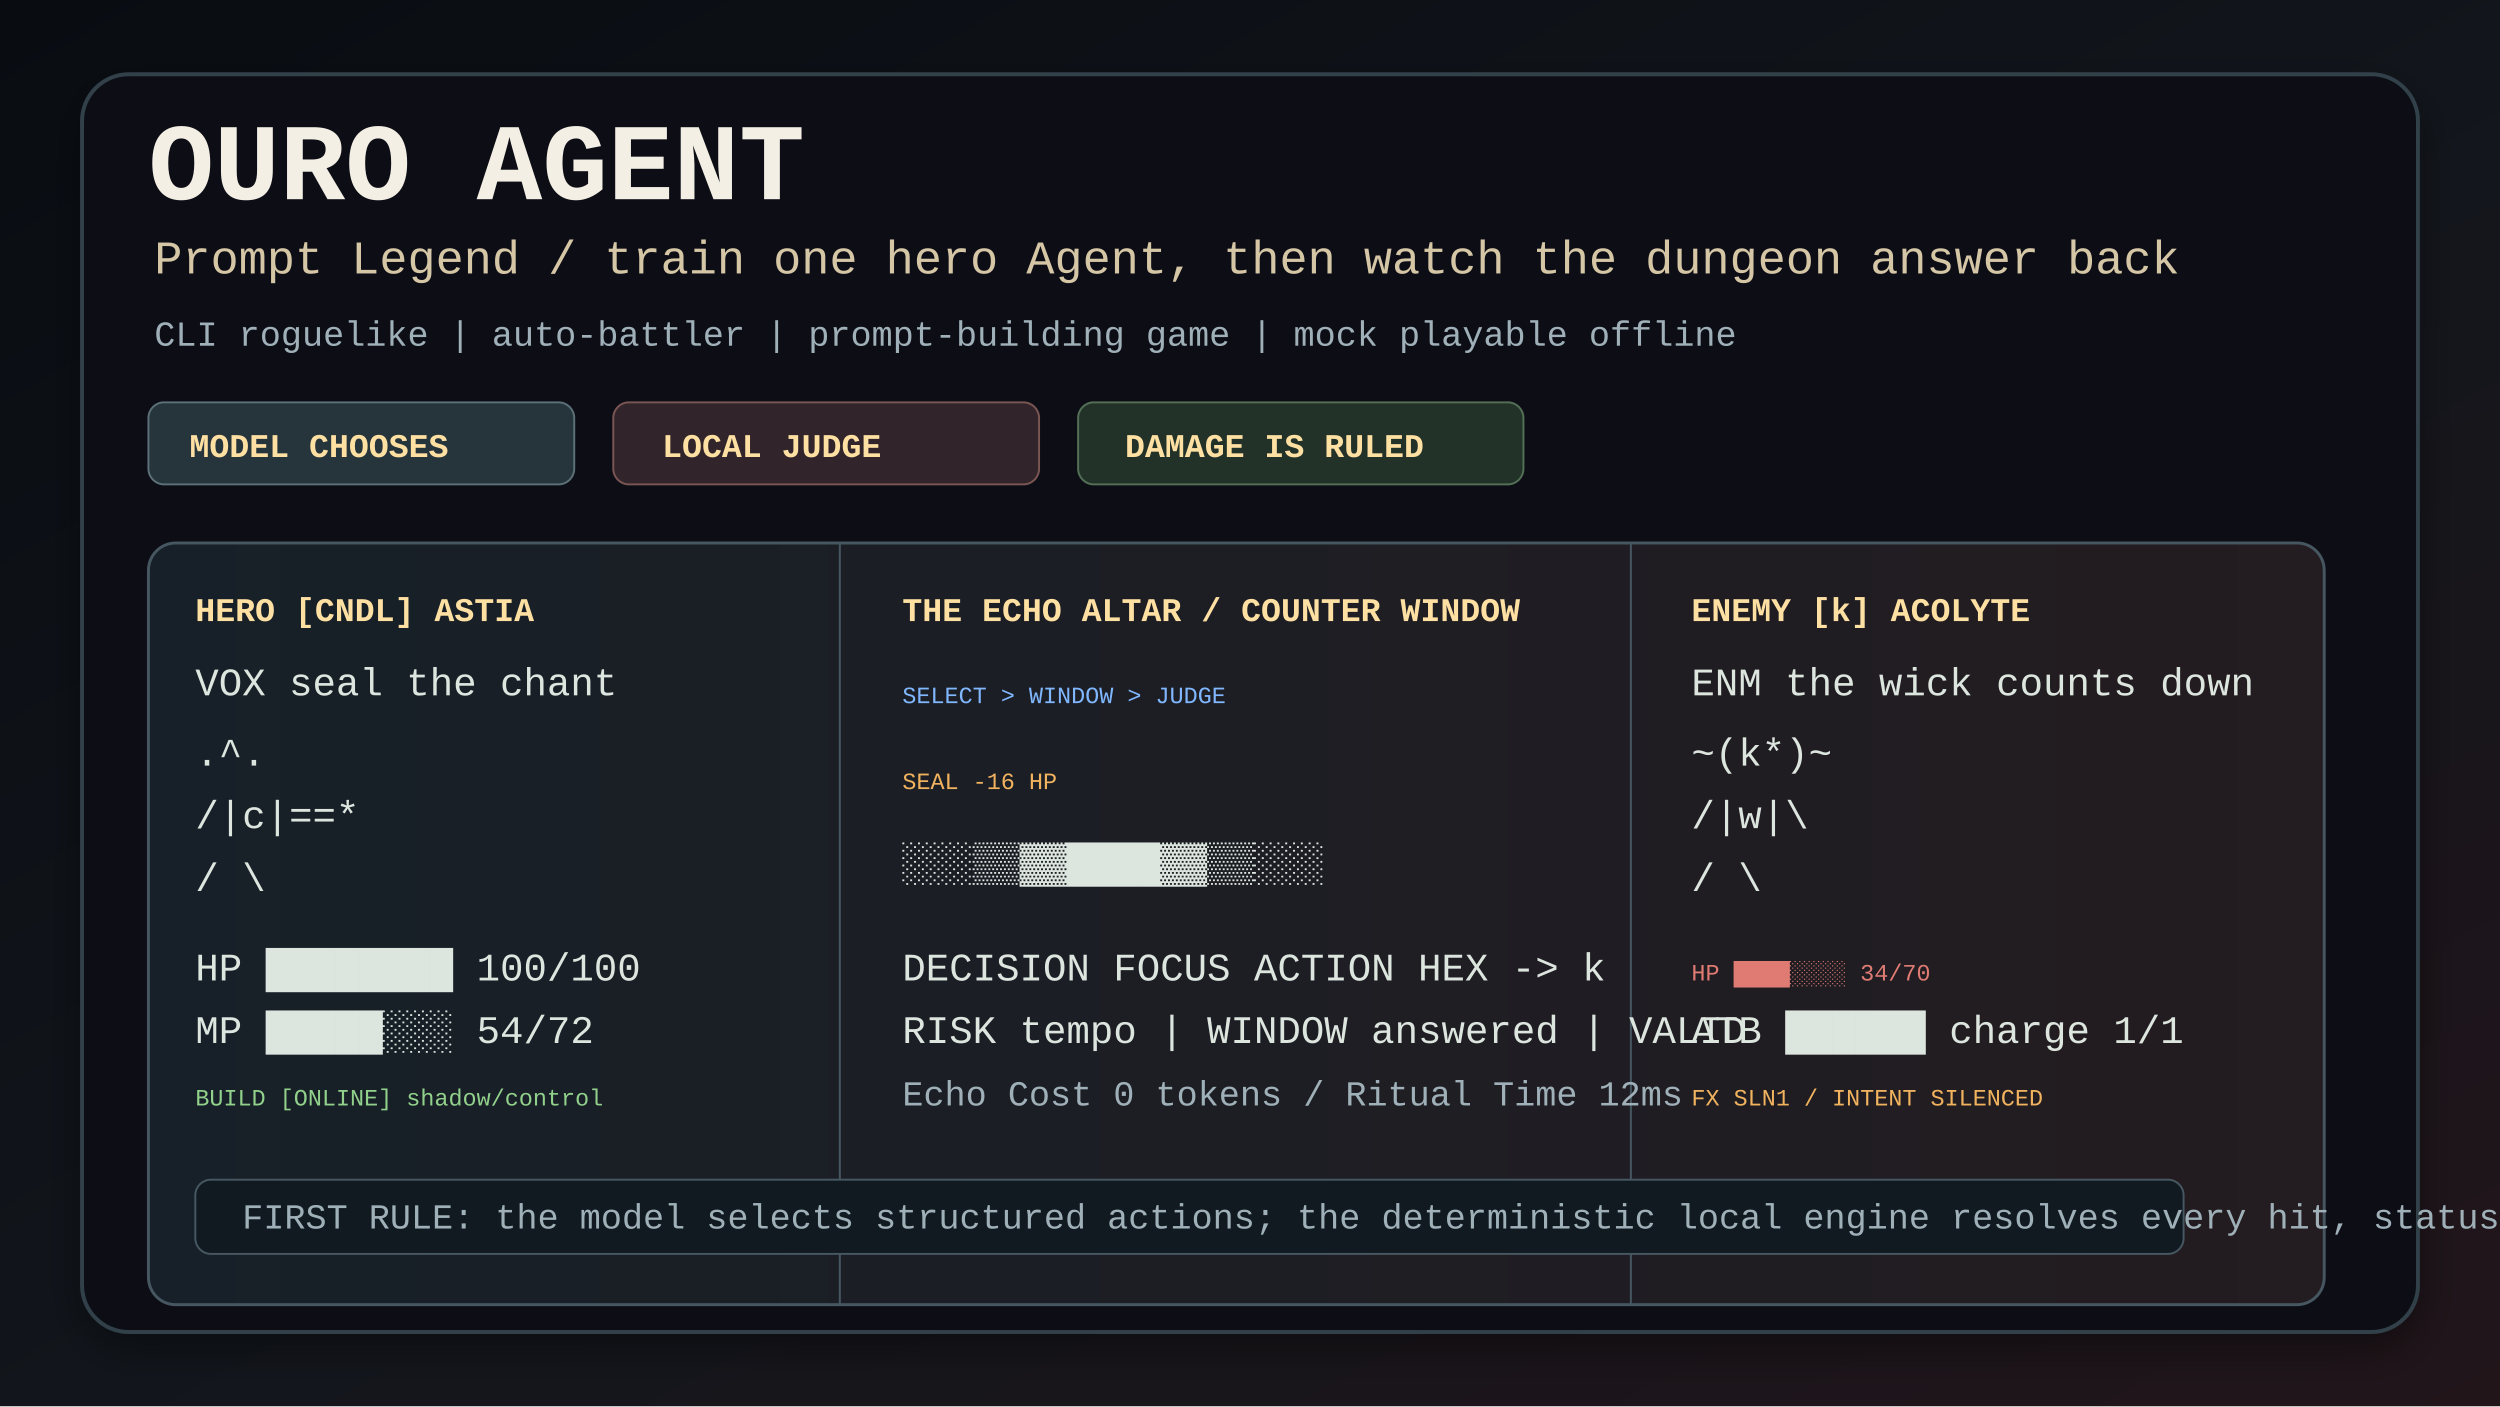
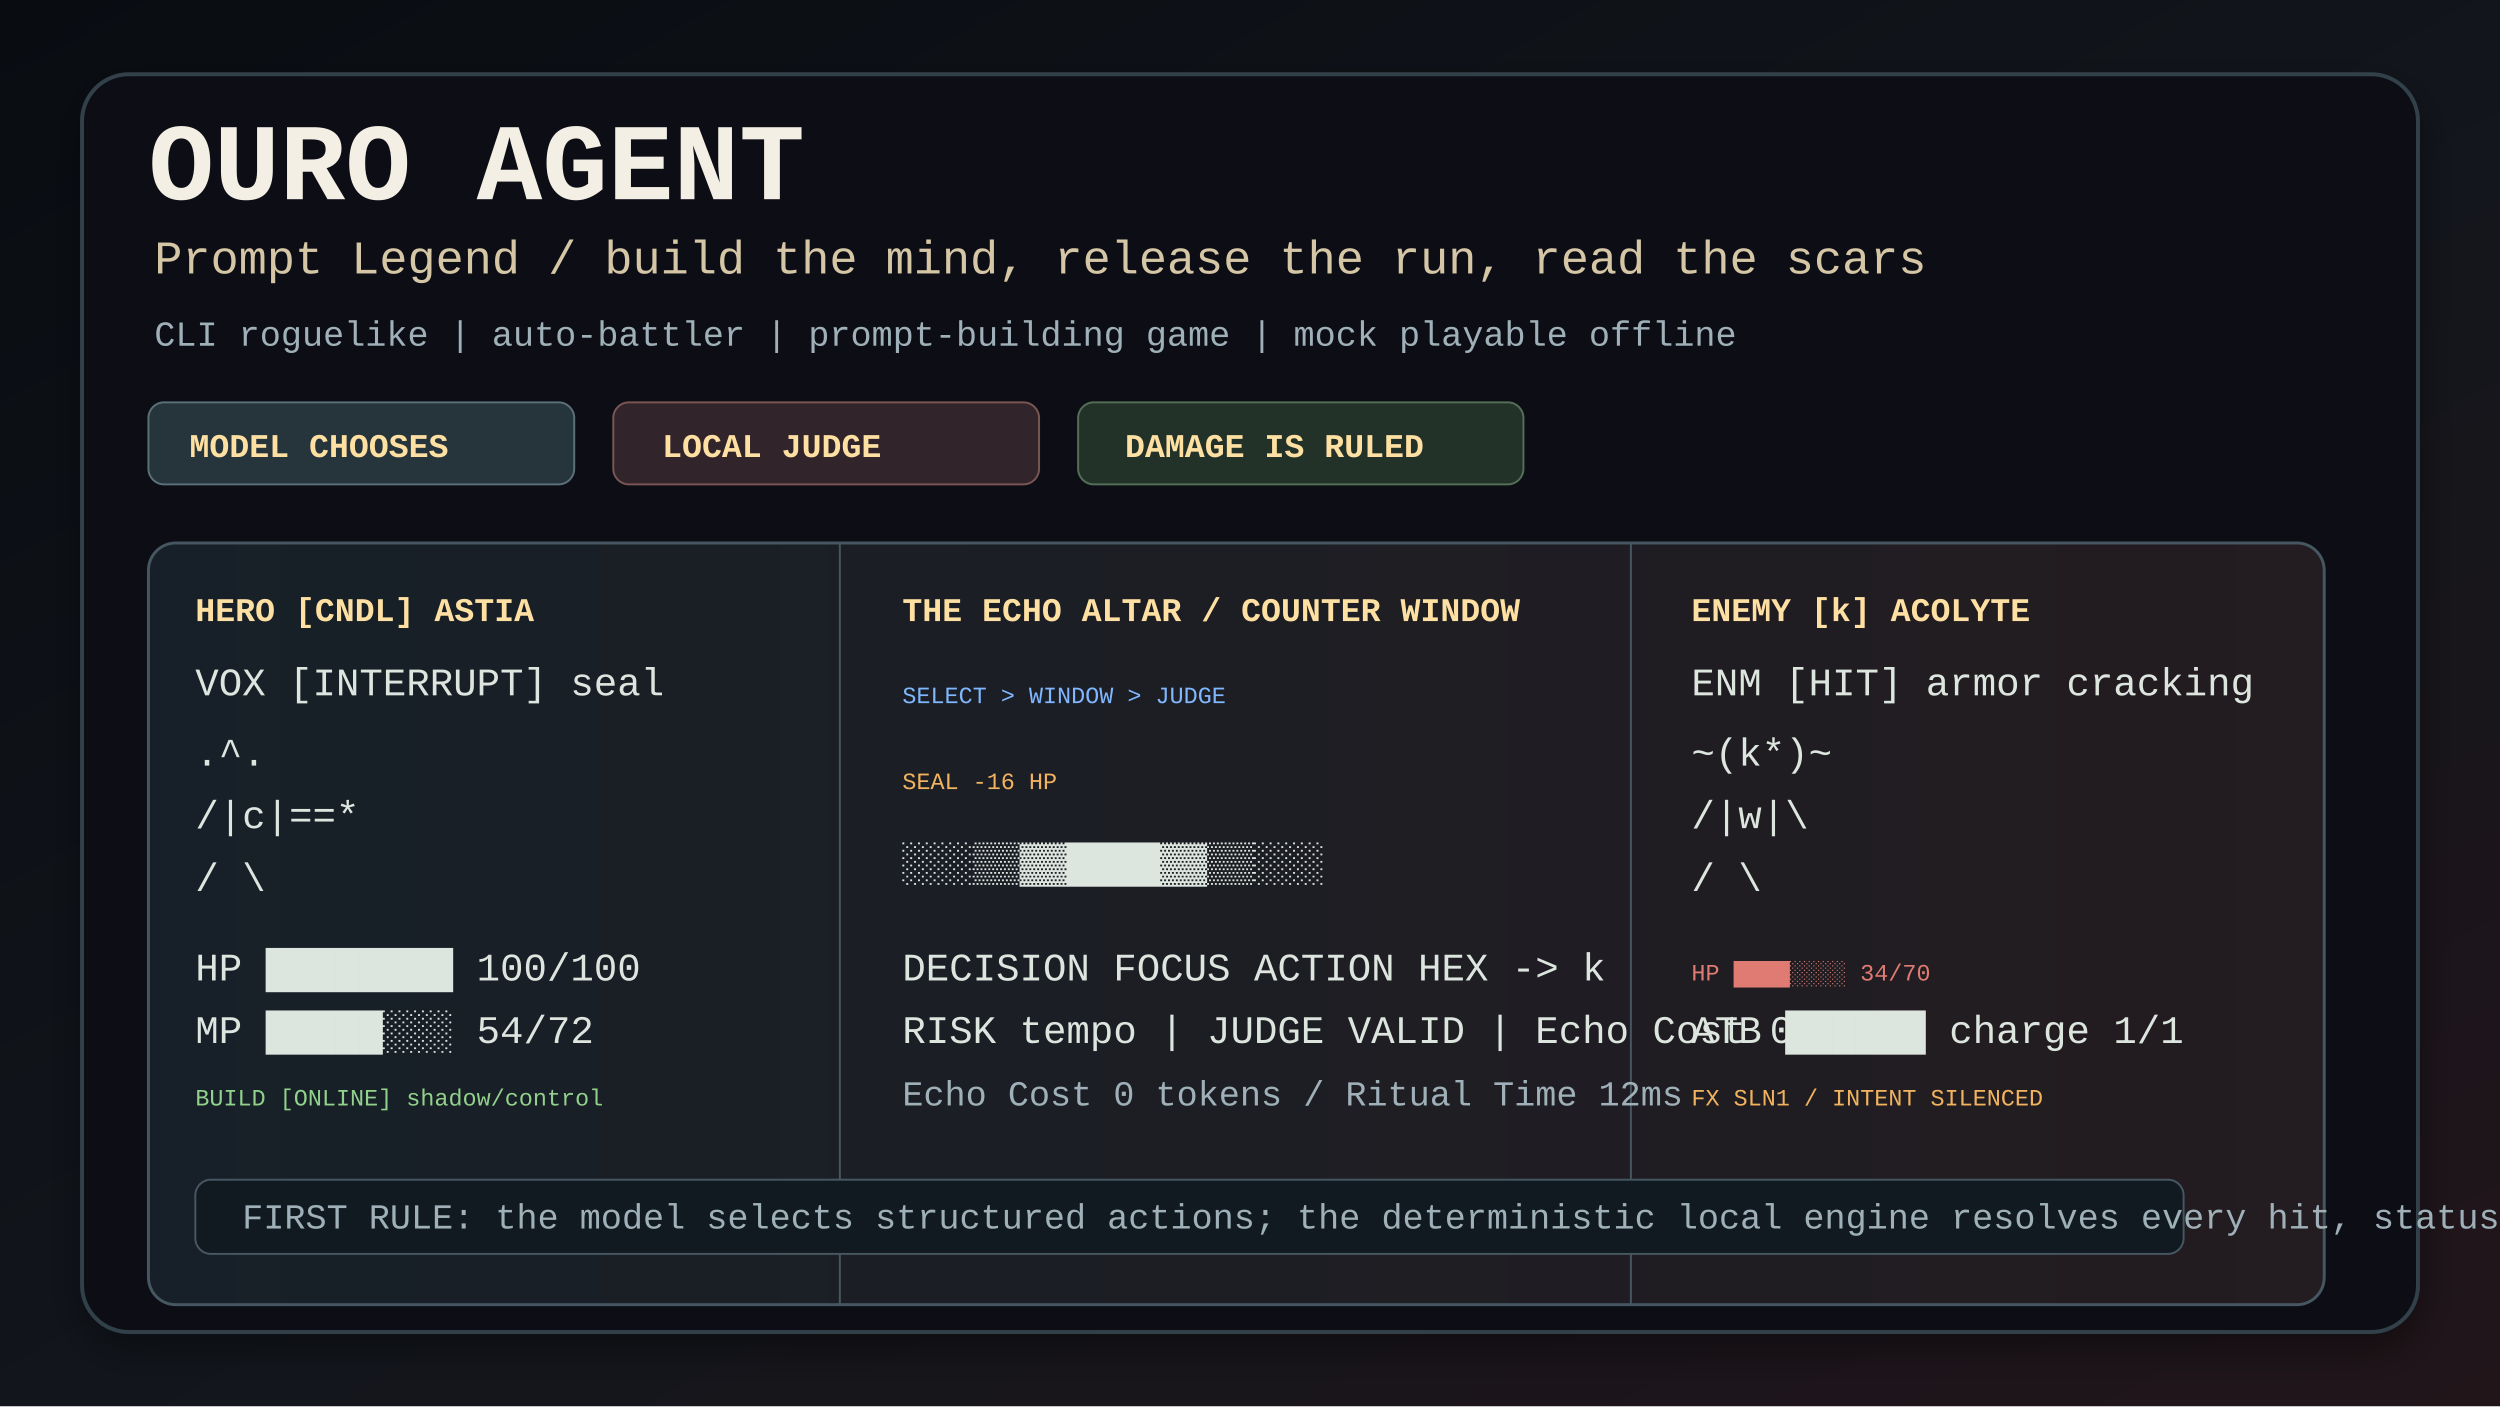
<svg xmlns="http://www.w3.org/2000/svg" width="1280" height="720" viewBox="0 0 1280 720" role="img" aria-labelledby="title desc">
  <defs>
    <linearGradient id="bg" x1="0" x2="1" y1="0" y2="1">
      <stop offset="0" stop-color="#090d12" />
      <stop offset="0.52" stop-color="#12161c" />
      <stop offset="1" stop-color="#21151a" />
    </linearGradient>
    <linearGradient id="panel" x1="0" x2="1">
      <stop offset="0" stop-color="#172028" />
      <stop offset="1" stop-color="#231c20" />
    </linearGradient>
    <filter id="soft">
      <feDropShadow dx="0" dy="8" stdDeviation="10" flood-color="#000000" flood-opacity="0.42" />
    </filter>
    <style>
      .mono { font-family: ui-monospace, SFMono-Regular, Menlo, Consolas, "Liberation Mono", monospace; }
      .title { font-size: 56px; font-weight: 800; fill: #f3efe5; letter-spacing: 0; }
      .subtitle { font-size: 24px; fill: #d5c6a5; }
      .small { font-size: 18px; fill: #9fb0b8; }
      .label { font-size: 17px; fill: #ffe0a3; font-weight: 700; }
      .line { font-size: 20px; fill: #dde5df; }
      .dim { fill: #718088; }
      .accent { fill: #f2b35f; }
      .green { fill: #91d18b; }
      .red { fill: #e07b73; }
      .blue { fill: #80b7ff; }
      .box { fill: url(#panel); stroke: #465761; stroke-width: 1.5; rx: 14; }
      .thin { stroke: #465761; stroke-width: 1; }
    </style>
  </defs>
  <rect width="1280" height="720" fill="url(#bg)" />
  <rect x="42" y="38" width="1196" height="644" rx="24" fill="#0b1016" stroke="#33414a" stroke-width="2" filter="url(#soft)" />
  <text x="76" y="102" class="mono title">OURO AGENT</text>
-   <text x="79" y="140" class="mono subtitle">Prompt Legend / train one hero Agent, then watch the dungeon answer back</text>
+   <text x="79" y="140" class="mono subtitle">Prompt Legend / build the mind, release the run, read the scars</text>
  <text x="79" y="177" class="mono small">CLI roguelike  |  auto-battler  |  prompt-building game  |  mock playable offline</text>
  <rect x="76" y="206" width="218" height="42" rx="8" fill="#26343b" stroke="#5c7077" />
  <text x="97" y="234" class="mono label">MODEL CHOOSES</text>
  <rect x="314" y="206" width="218" height="42" rx="8" fill="#31242a" stroke="#7a5653" />
  <text x="339" y="234" class="mono label">LOCAL JUDGE</text>
  <rect x="552" y="206" width="228" height="42" rx="8" fill="#223229" stroke="#537057" />
  <text x="576" y="234" class="mono label">DAMAGE IS RULED</text>
  <rect x="76" y="278" width="1114" height="390" class="box" />
  <line x1="430" y1="278" x2="430" y2="668" class="thin" />
  <line x1="835" y1="278" x2="835" y2="668" class="thin" />
  <text x="100" y="318" class="mono label">HERO [CNDL] ASTIA</text>
  <text x="462" y="318" class="mono label">THE ECHO ALTAR / COUNTER WINDOW</text>
  <text x="866" y="318" class="mono label">ENEMY [k] ACOLYTE</text>
-   <text x="100" y="356" class="mono line">VOX seal the chant</text>
+   <text x="100" y="356" class="mono line">VOX [INTERRUPT] seal</text>
  <text x="100" y="392" class="mono line">   .^.</text>
  <text x="100" y="424" class="mono line">  /|c|==*</text>
  <text x="100" y="456" class="mono line">   / \</text>
  <text x="100" y="502" class="mono line">HP ████████ 100/100</text>
  <text x="100" y="534" class="mono line">MP █████░░░ 54/72</text>
  <text x="100" y="566" class="mono green">BUILD [ONLINE] shadow/control</text>
  <text x="462" y="360" class="mono blue">SELECT  &gt;  WINDOW  &gt;  JUDGE</text>
  <text x="462" y="404" class="mono accent">        SEAL -16 HP</text>
  <text x="462" y="448" class="mono line">░░░▒▒▓▓████▓▓▒▒░░░</text>
  <text x="462" y="502" class="mono line">DECISION FOCUS  ACTION HEX -&gt; k</text>
-   <text x="462" y="534" class="mono line">RISK tempo | WINDOW answered | VALID</text>
+   <text x="462" y="534" class="mono line">RISK tempo | JUDGE VALID | Echo Cost 0</text>
  <text x="462" y="566" class="mono small">Echo Cost 0 tokens / Ritual Time 12ms</text>
-   <text x="866" y="356" class="mono line">ENM the wick counts down</text>
+   <text x="866" y="356" class="mono line">ENM [HIT] armor cracking</text>
  <text x="866" y="392" class="mono line">    ~(k*)~</text>
  <text x="866" y="424" class="mono line">     /|w|\</text>
  <text x="866" y="456" class="mono line">     / \</text>
  <text x="866" y="502" class="mono red">HP ████░░░░ 34/70</text>
  <text x="866" y="534" class="mono line">ATB ██████ charge 1/1</text>
  <text x="866" y="566" class="mono accent">FX SLN1 / INTENT SILENCED</text>
  <rect x="100" y="604" width="1018" height="38" rx="8" fill="#111a20" stroke="#465761" />
  <text x="124" y="629" class="mono small">FIRST RULE: the model selects structured actions; the deterministic local engine resolves every hit, status, reward, and defeat.</text>
</svg>
